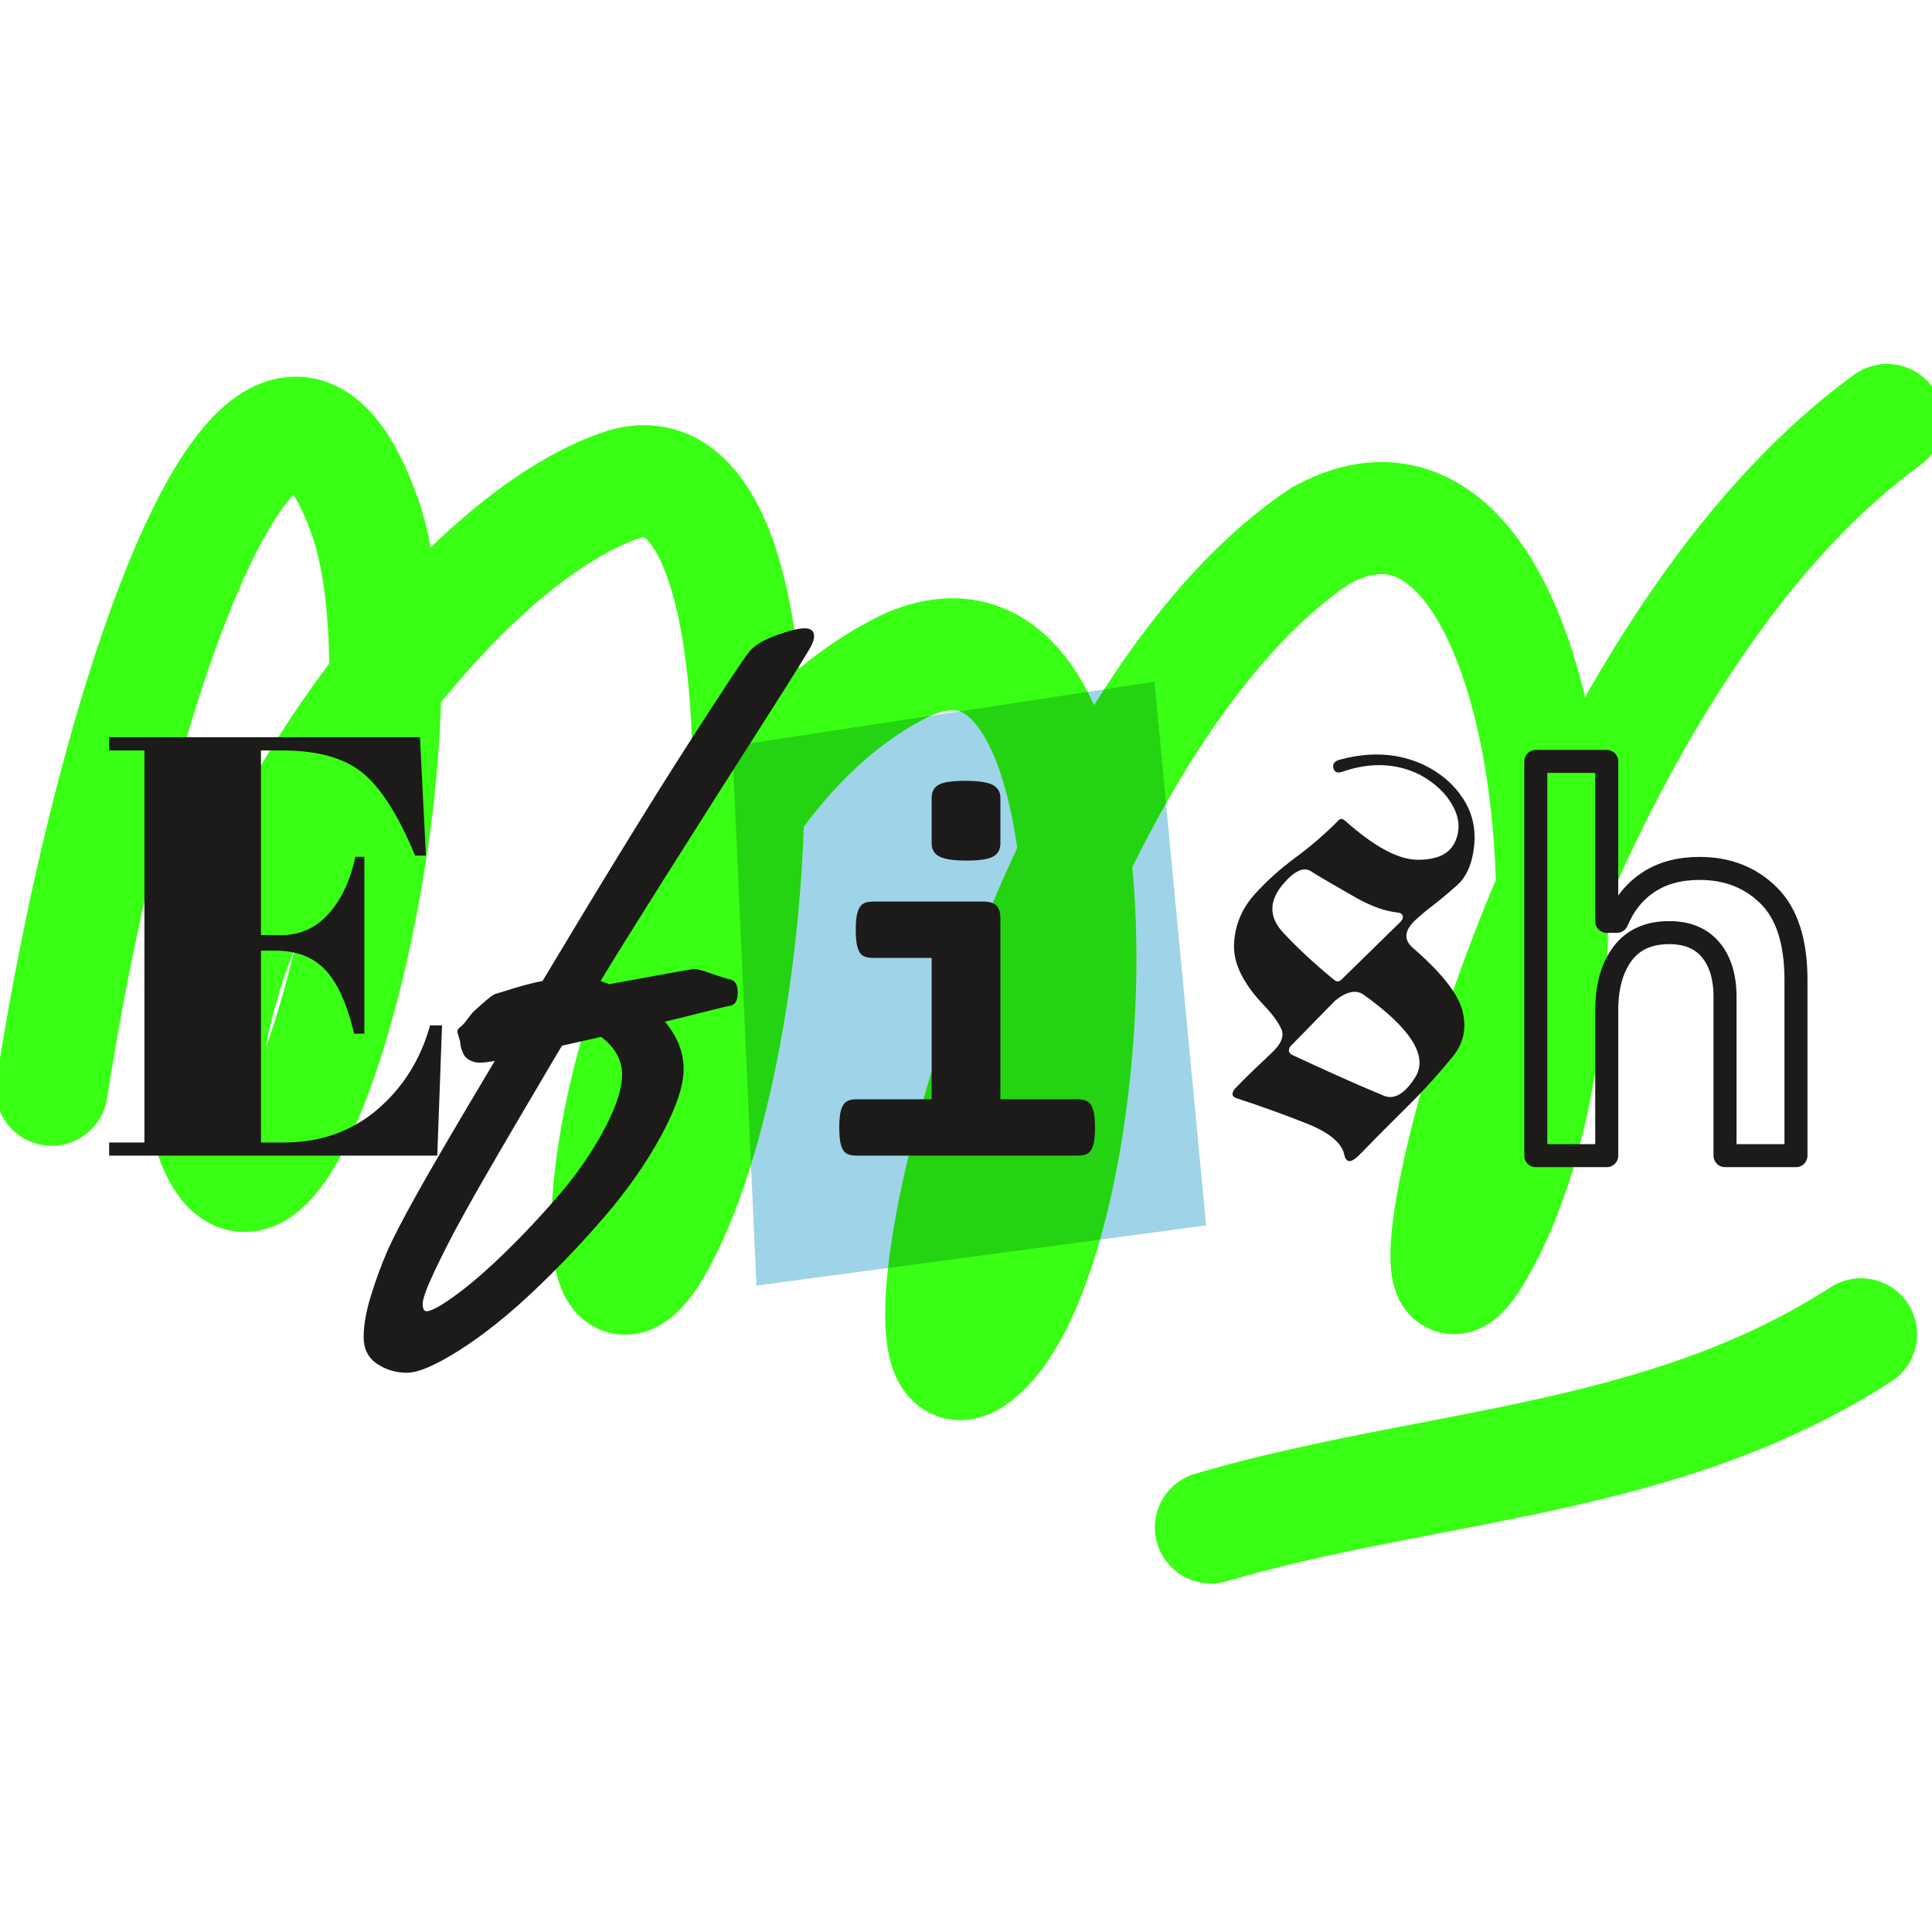
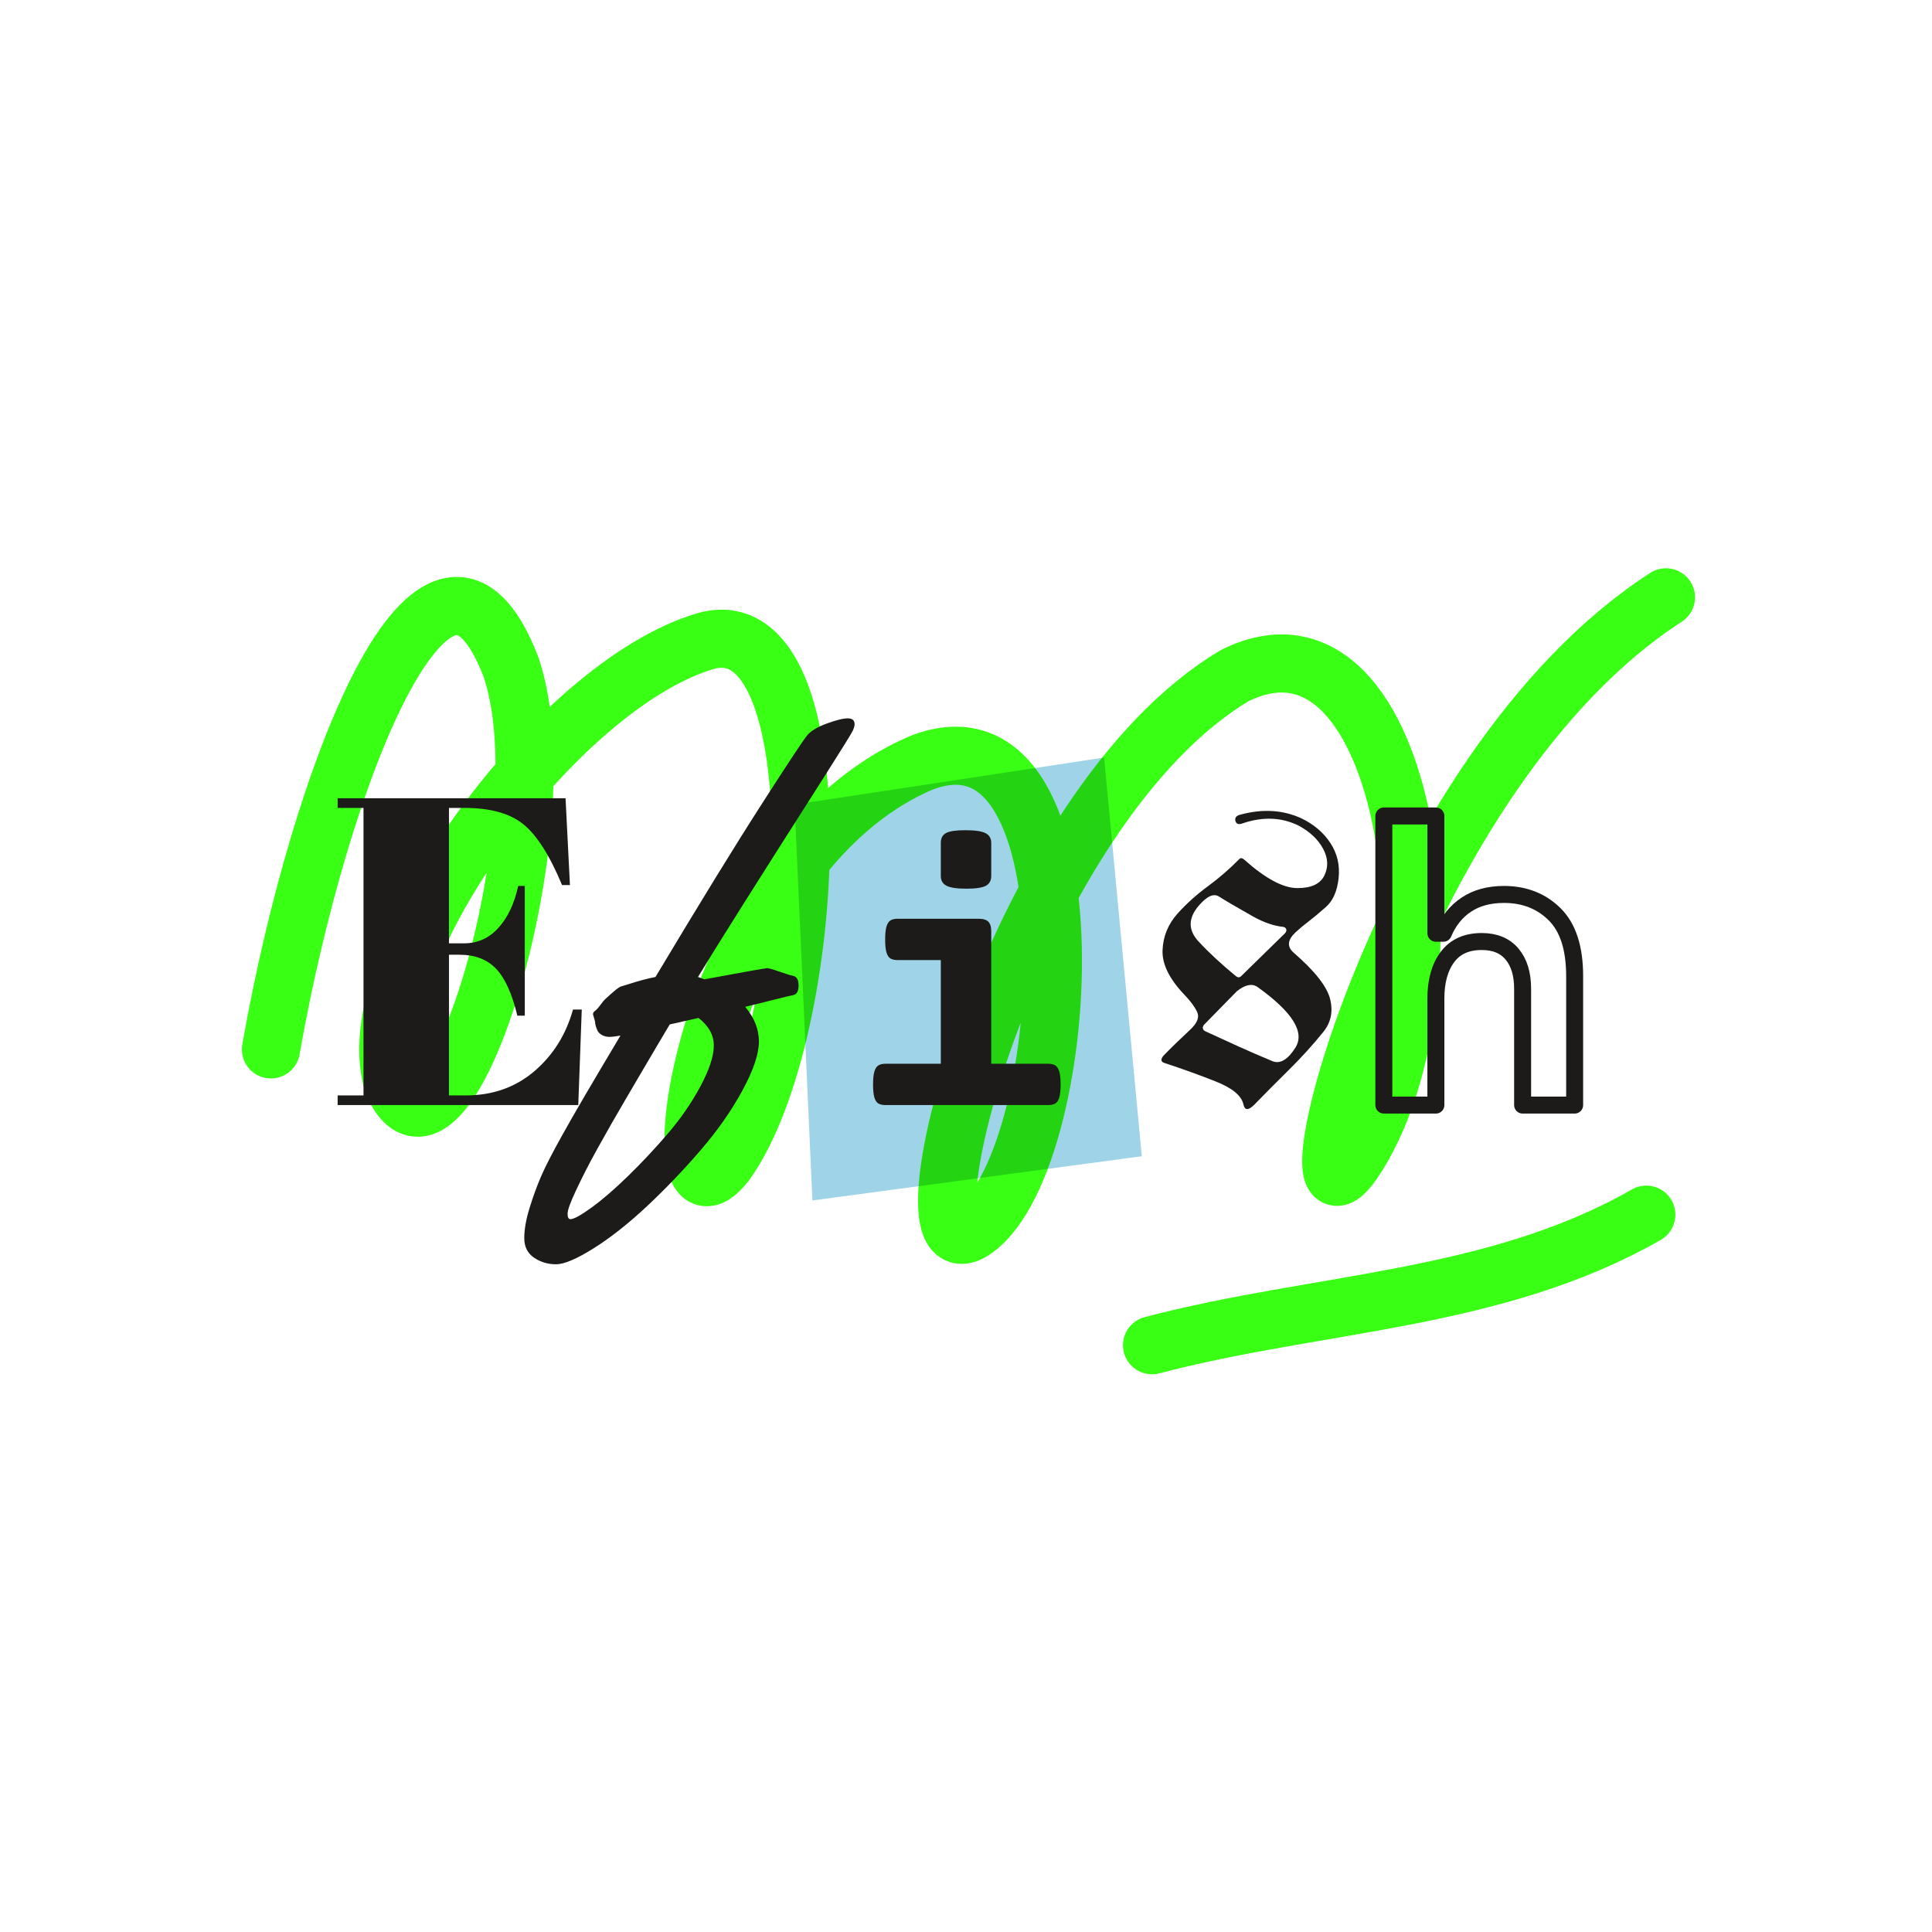
<svg xmlns="http://www.w3.org/2000/svg" viewBox="0 0 512 512" width="512" height="512">
  <rect width="512" height="512" fill="#ffffff" />
-   <polygon points="198.6,193.6 311.4,184.4 315.0,329.1 195.0,336.7" fill="#9fd4e8" transform="rotate(-4 255.0 260.6)" />
-   <path d="M13.7 288.8 C 30.7 179.5, 71.7 63.5, 97.3 138.6 C 116.1 200.0, 75.1 350.2, 56.3 302.4 C 42.7 254.6, 112.6 145.4, 165.5 128.3 C 211.6 114.7, 204.8 281.9, 172.4 333.1 C 146.8 370.7, 162.1 213.7, 240.6 176.1 C 303.8 148.8, 293.5 336.6, 257.7 360.4 C 230.4 377.5, 273.1 193.2, 349.9 142.0 C 411.3 107.9, 430.1 268.3, 390.8 333.1 C 365.2 374.1, 406.2 179.5, 500.1 111.3" fill="none" stroke="#39ff14" stroke-width="29.7" stroke-linecap="round" stroke-linejoin="round" style="mix-blend-mode:multiply" />
-   <path d="M320.9 404.8 C 378.9 387.8, 440.3 387.8, 493.2 353.6" fill="none" stroke="#39ff14" stroke-width="29.7" stroke-linecap="round" stroke-linejoin="round" style="mix-blend-mode:multiply" />
-   <path d="M28.926 195.386H111.288L112.872 226.747H110.021Q103.368 210.75 96.082 204.81Q88.797 198.871 74.7 198.871H69.157V247.813H74.542Q81.986 247.813 87.054 242.19Q92.123 236.567 94.182 227.064H96.558V273.947H93.865Q91.014 262.067 86.183 256.999Q81.352 251.931 72.958 251.931H69.157V302.773H75.175Q89.747 302.773 99.963 294.062Q110.179 285.35 113.98 271.729H117.148L115.881 306.258H28.926V302.773H38.271V198.871H28.926Z" fill="#1c1b1a" />
-   <path d="M121.95 276.087 121.201 273.463Q121.201 272.714 121.95 272.199Q122.7 271.683 123.871 270.09Q125.042 268.497 125.557 268.029Q126.073 267.56 127.057 266.67Q128.04 265.78 128.696 265.218Q130.57 263.625 131.32 263.391Q132.069 263.157 133.943 262.595Q139.753 260.721 143.782 259.971Q167.674 220.056 182.151 197.522Q196.627 174.987 198.642 172.598Q200.656 170.209 205.809 168.335Q210.963 166.461 213.352 166.508Q215.741 166.555 215.741 168.616Q215.741 169.459 215.132 170.865Q214.523 172.27 204.872 187.449Q169.174 243.387 159.148 259.971L161.49 260.814Q183.228 256.785 184.118 256.785Q185.009 256.785 188.616 258.05Q192.223 259.315 193.348 259.503Q195.503 259.877 195.503 263.016Q195.503 266.155 193.535 266.53Q191.942 266.811 185.899 268.357Q179.855 269.903 176.201 270.746Q181.167 276.649 181.167 283.302Q181.167 289.954 175.264 300.87Q169.361 311.786 160.179 322.467Q150.996 333.149 140.924 342.612Q130.851 352.076 121.575 357.932Q112.299 363.788 107.849 363.788Q103.398 363.788 99.884 361.399Q96.371 359.009 96.371 354.324Q96.371 349.64 98.291 343.409Q100.212 337.178 102.461 331.978Q104.71 326.777 110.144 317.033Q115.953 306.539 131.132 281.147Q128.509 281.615 127.103 281.615Q125.698 281.615 124.48 280.959Q123.262 280.303 122.793 279.273Q121.95 277.399 121.95 276.087ZM159.335 274.775 148.935 277.118Q147.342 279.741 144.016 285.41Q140.69 291.079 138.581 294.639Q136.473 298.2 133.194 303.821Q129.914 309.443 127.712 313.285Q125.511 317.126 122.84 321.952Q120.17 326.777 118.436 330.197Q116.703 333.617 115.11 336.99Q112.018 343.549 112.018 345.517Q112.018 347.485 113.049 347.485Q114.923 347.485 120.779 343.221Q126.635 338.958 133.99 331.79Q141.345 324.622 148.326 316.471Q155.306 308.319 160.085 299.371Q164.864 290.423 164.864 284.754Q164.864 279.085 159.335 274.775Z" fill="#1c1b1a" />
-   <path d="M265.117 243.511V291.318H285.595Q287.344 291.318 288.292 291.937Q289.239 292.557 289.713 294.16Q290.186 295.763 290.186 298.824Q290.186 301.885 289.713 303.488Q289.239 305.092 288.292 305.675Q287.344 306.258 285.595 306.258H227.003Q225.254 306.258 224.306 305.675Q223.359 305.092 222.885 303.488Q222.412 301.885 222.412 298.824Q222.412 295.763 222.885 294.16Q223.359 292.557 224.306 291.937Q225.254 291.318 227.003 291.318H246.898V253.86H231.375Q229.626 253.86 228.679 253.277Q227.732 252.694 227.258 251.091Q226.784 249.487 226.784 246.426Q226.784 243.366 227.258 241.762Q227.732 240.159 228.679 239.54Q229.626 238.92 231.375 238.92H260.526Q263.004 238.92 264.06 239.977Q265.117 241.034 265.117 243.511ZM265.117 211.519V223.471Q265.117 225.948 263.186 227.005Q261.255 228.062 256.153 228.062Q251.052 228.062 248.975 227.005Q246.898 225.948 246.898 223.471V211.519Q246.898 208.968 248.793 207.948Q250.688 206.928 255.789 206.928Q260.963 206.928 263.04 207.984Q265.117 209.041 265.117 211.519Z" fill="#1c1b1a" />
-   <path d="M355.47 201.223Q367.338 198.086 377.257 202.664Q383.954 205.885 387.684 211.565Q391.414 217.245 390.651 224.281Q389.888 231.317 386.031 234.708Q382.173 238.099 379.715 239.964Q377.257 241.829 375.052 243.864Q370.729 247.933 374.374 251.154Q385.819 261.073 387.557 267.855Q389.294 274.637 385.141 279.808Q379.376 286.929 372.891 293.33Q366.406 299.73 360.047 306.258Q356.911 309.309 356.233 305.918Q355.131 301.256 346.272 297.738Q337.413 294.22 327.579 290.998Q325.799 290.32 327.325 288.455Q329.614 286.081 332.072 283.708Q334.531 281.334 336.989 279.045Q340.804 275.485 339.575 272.729Q338.345 269.974 335.039 266.499Q326.731 257.852 327.028 250.307Q327.325 242.762 332.496 236.997Q337.328 231.656 343.389 227.206Q349.451 222.755 354.876 217.245Q355.554 216.651 356.657 217.669Q368.016 227.757 375.603 227.842Q383.191 227.926 385.48 223.349Q387.769 218.686 385.056 213.642Q382.343 208.598 376.239 205.292Q366.999 200.714 355.978 204.444Q353.774 205.292 353.35 203.512Q352.926 201.731 355.47 201.223ZM341.906 277.35Q341.058 278.791 342.414 279.554Q348.433 282.351 354.452 285.064Q360.471 287.777 366.575 290.32Q370.814 292.185 375.052 285.488Q380.308 277.095 361.15 263.447Q358.182 261.666 353.859 265.142ZM353.605 259.717Q354.622 260.48 355.47 259.632L371.238 244.203Q372.001 243.355 371.704 242.635Q371.407 241.914 370.39 241.829Q365.558 241.321 359.708 238.099Q350.298 232.759 347.416 230.894Q344.534 229.028 340.041 234.284Q334.361 240.982 339.998 247.085Q345.636 253.189 353.605 259.717Z" fill="#1c1b1a" />
-   <path d="M406.999 306.258V201.783H425.805V244.17H428.491Q431.327 237.453 436.849 233.797Q442.371 230.14 450.431 230.14Q461.475 230.14 468.714 237.304Q475.953 244.468 475.953 259.692V306.258H457.147V264.169Q457.147 256.259 453.341 251.707Q449.535 247.155 442.371 247.155Q434.163 247.155 429.984 252.752Q425.805 258.348 425.805 267.751V306.258Z" fill="#ffffff" fill-opacity="0" stroke="#1c1b1a" stroke-width="6.1" stroke-linejoin="round" />
+   <polygon points="213.9,210.2 296.6,203.5 299.2,309.6 211.3,315.2" fill="#9fd4e8" transform="rotate(-4 255.3 259.4)" />
+   <path d="M71.8 278.1 C 84.8 204.4, 115.9 126.1, 135.4 176.7 C 149.6 218.2, 118.5 319.6, 104.2 287.3 C 93.9 255.1, 147.0 181.4, 187.3 169.8 C 222.3 160.6, 217.1 273.5, 192.4 308.1 C 173.0 333.4, 184.7 227.4, 244.3 202.1 C 292.3 183.7, 284.5 310.4, 257.3 326.5 C 236.5 338.0, 269.0 213.6, 327.3 179.0 C 374.0 156.0, 388.3 264.3, 358.5 308.1 C 339.0 335.7, 370.1 204.4, 441.5 158.3" fill="none" stroke="#39ff14" stroke-width="15.4" stroke-linecap="round" stroke-linejoin="round" style="mix-blend-mode:multiply" />
+   <path d="M305.3 356.5 C 349.4 344.9, 396.1 344.9, 436.3 321.9" fill="none" stroke="#39ff14" stroke-width="15.4" stroke-linecap="round" stroke-linejoin="round" style="mix-blend-mode:multiply" />
+   <path d="M89.479 211.55H149.878L151.039 234.548H148.948Q144.07 222.817 138.727 218.461Q133.384 214.105 123.047 214.105H118.981V249.996H122.931Q128.39 249.996 132.107 245.873Q135.823 241.749 137.333 234.78H139.076V269.161H137.101Q135.01 260.449 131.468 256.733Q127.925 253.016 121.769 253.016H118.981V290.3H123.395Q134.081 290.3 141.573 283.912Q149.065 277.524 151.852 267.535H154.175L153.246 292.856H89.479V290.3H96.332V214.105H89.479Z" fill="#1c1b1a" />
+   <path d="M157.697 270.73 157.147 268.807Q157.147 268.257 157.697 267.879Q158.246 267.501 159.105 266.333Q159.964 265.165 160.342 264.821Q160.72 264.478 161.442 263.825Q162.163 263.172 162.644 262.76Q164.018 261.592 164.568 261.42Q165.118 261.248 166.492 260.836Q170.752 259.462 173.707 258.912Q191.228 229.641 201.844 213.116Q212.46 196.591 213.937 194.839Q215.414 193.086 219.194 191.712Q222.973 190.338 224.725 190.372Q226.477 190.407 226.477 191.918Q226.477 192.537 226.03 193.567Q225.584 194.598 218.506 205.729Q192.327 246.75 184.975 258.912L186.693 259.53Q202.634 256.576 203.287 256.576Q203.94 256.576 206.585 257.503Q209.23 258.431 210.055 258.569Q211.635 258.843 211.635 261.145Q211.635 263.447 210.192 263.722Q209.024 263.928 204.592 265.062Q200.16 266.195 197.481 266.814Q201.122 271.143 201.122 276.021Q201.122 280.9 196.794 288.905Q192.465 296.91 185.731 304.743Q178.997 312.576 171.611 319.516Q164.224 326.456 157.422 330.75Q150.619 335.044 147.356 335.044Q144.092 335.044 141.515 333.292Q138.938 331.54 138.938 328.105Q138.938 324.669 140.347 320.1Q141.756 315.53 143.405 311.717Q145.054 307.903 149.039 300.757Q153.299 293.062 164.43 274.441Q162.507 274.784 161.476 274.784Q160.445 274.784 159.552 274.303Q158.659 273.822 158.315 273.067Q157.697 271.692 157.697 270.73ZM185.113 269.768 177.486 271.486Q176.318 273.41 173.878 277.567Q171.439 281.724 169.893 284.335Q168.347 286.946 165.942 291.069Q163.537 295.192 161.922 298.009Q160.308 300.826 158.349 304.365Q156.391 307.903 155.12 310.411Q153.849 312.919 152.681 315.393Q150.413 320.203 150.413 321.646Q150.413 323.089 151.169 323.089Q152.543 323.089 156.838 319.962Q161.132 316.836 166.526 311.579Q171.92 306.323 177.039 300.345Q182.158 294.367 185.662 287.805Q189.167 281.243 189.167 277.086Q189.167 272.929 185.113 269.768Z" fill="#1c1b1a" />
+   <path d="M262.686 246.842V281.9H277.703Q278.986 281.9 279.68 282.354Q280.375 282.808 280.723 283.984Q281.07 285.16 281.07 287.404Q281.07 289.649 280.723 290.825Q280.375 292 279.68 292.428Q278.986 292.856 277.703 292.856H234.735Q233.453 292.856 232.758 292.428Q232.063 292 231.716 290.825Q231.369 289.649 231.369 287.404Q231.369 285.16 231.716 283.984Q232.063 282.808 232.758 282.354Q233.453 281.9 234.735 281.9H249.325V254.431H237.942Q236.659 254.431 235.965 254.003Q235.27 253.575 234.923 252.4Q234.575 251.224 234.575 248.979Q234.575 246.735 234.923 245.559Q235.27 244.383 235.965 243.929Q236.659 243.475 237.942 243.475H259.319Q261.136 243.475 261.911 244.25Q262.686 245.025 262.686 246.842ZM262.686 223.381V232.145Q262.686 233.962 261.27 234.737Q259.853 235.512 256.112 235.512Q252.371 235.512 250.848 234.737Q249.325 233.962 249.325 232.145V223.381Q249.325 221.51 250.715 220.762Q252.104 220.014 255.845 220.014Q259.64 220.014 261.163 220.789Q262.686 221.564 262.686 223.381Z" fill="#1c1b1a" />
+   <path d="M328.944 215.83Q337.648 213.53 344.922 216.887Q349.833 219.249 352.568 223.414Q355.303 227.58 354.744 232.74Q354.184 237.899 351.356 240.386Q348.527 242.873 346.724 244.241Q344.922 245.608 343.305 247.1Q340.135 250.084 342.808 252.447Q351.2 259.72 352.475 264.694Q353.749 269.667 350.703 273.459Q346.476 278.681 341.72 283.375Q336.964 288.069 332.301 292.856Q330.001 295.094 329.504 292.607Q328.696 289.188 322.199 286.608Q315.703 284.028 308.491 281.665Q307.186 281.168 308.305 279.8Q309.983 278.06 311.786 276.319Q313.589 274.578 315.392 272.9Q318.189 270.289 317.288 268.268Q316.387 266.248 313.962 263.699Q307.87 257.358 308.087 251.825Q308.305 246.292 312.097 242.065Q315.641 238.148 320.086 234.884Q324.531 231.62 328.509 227.58Q329.007 227.144 329.815 227.89Q338.145 235.288 343.709 235.351Q349.273 235.413 350.952 232.056Q352.63 228.636 350.641 224.937Q348.652 221.239 344.175 218.814Q337.399 215.457 329.317 218.192Q327.701 218.814 327.39 217.508Q327.079 216.203 328.944 215.83ZM318.998 271.656Q318.376 272.713 319.371 273.273Q323.785 275.324 328.198 277.314Q332.612 279.303 337.088 281.168Q340.197 282.536 343.305 277.625Q347.16 271.47 333.11 261.461Q330.934 260.155 327.763 262.704ZM327.577 258.726Q328.323 259.285 328.944 258.663L340.508 247.349Q341.067 246.727 340.85 246.199Q340.632 245.67 339.886 245.608Q336.342 245.235 332.053 242.873Q325.152 238.956 323.039 237.589Q320.925 236.221 317.63 240.075Q313.465 244.987 317.599 249.463Q321.733 253.939 327.577 258.726Z" fill="#1c1b1a" />
+   <path d="M366.733 292.856V216.241H380.523V247.324H382.493Q384.573 242.399 388.623 239.718Q392.672 237.036 398.583 237.036Q406.682 237.036 411.99 242.29Q417.299 247.543 417.299 258.707V292.856H403.508V261.991Q403.508 256.19 400.717 252.852Q397.926 249.513 392.672 249.513Q386.653 249.513 383.588 253.618Q380.523 257.722 380.523 264.618V292.856Z" fill="#ffffff" fill-opacity="0" stroke="#1c1b1a" stroke-width="4.5" stroke-linejoin="round" />
</svg>
